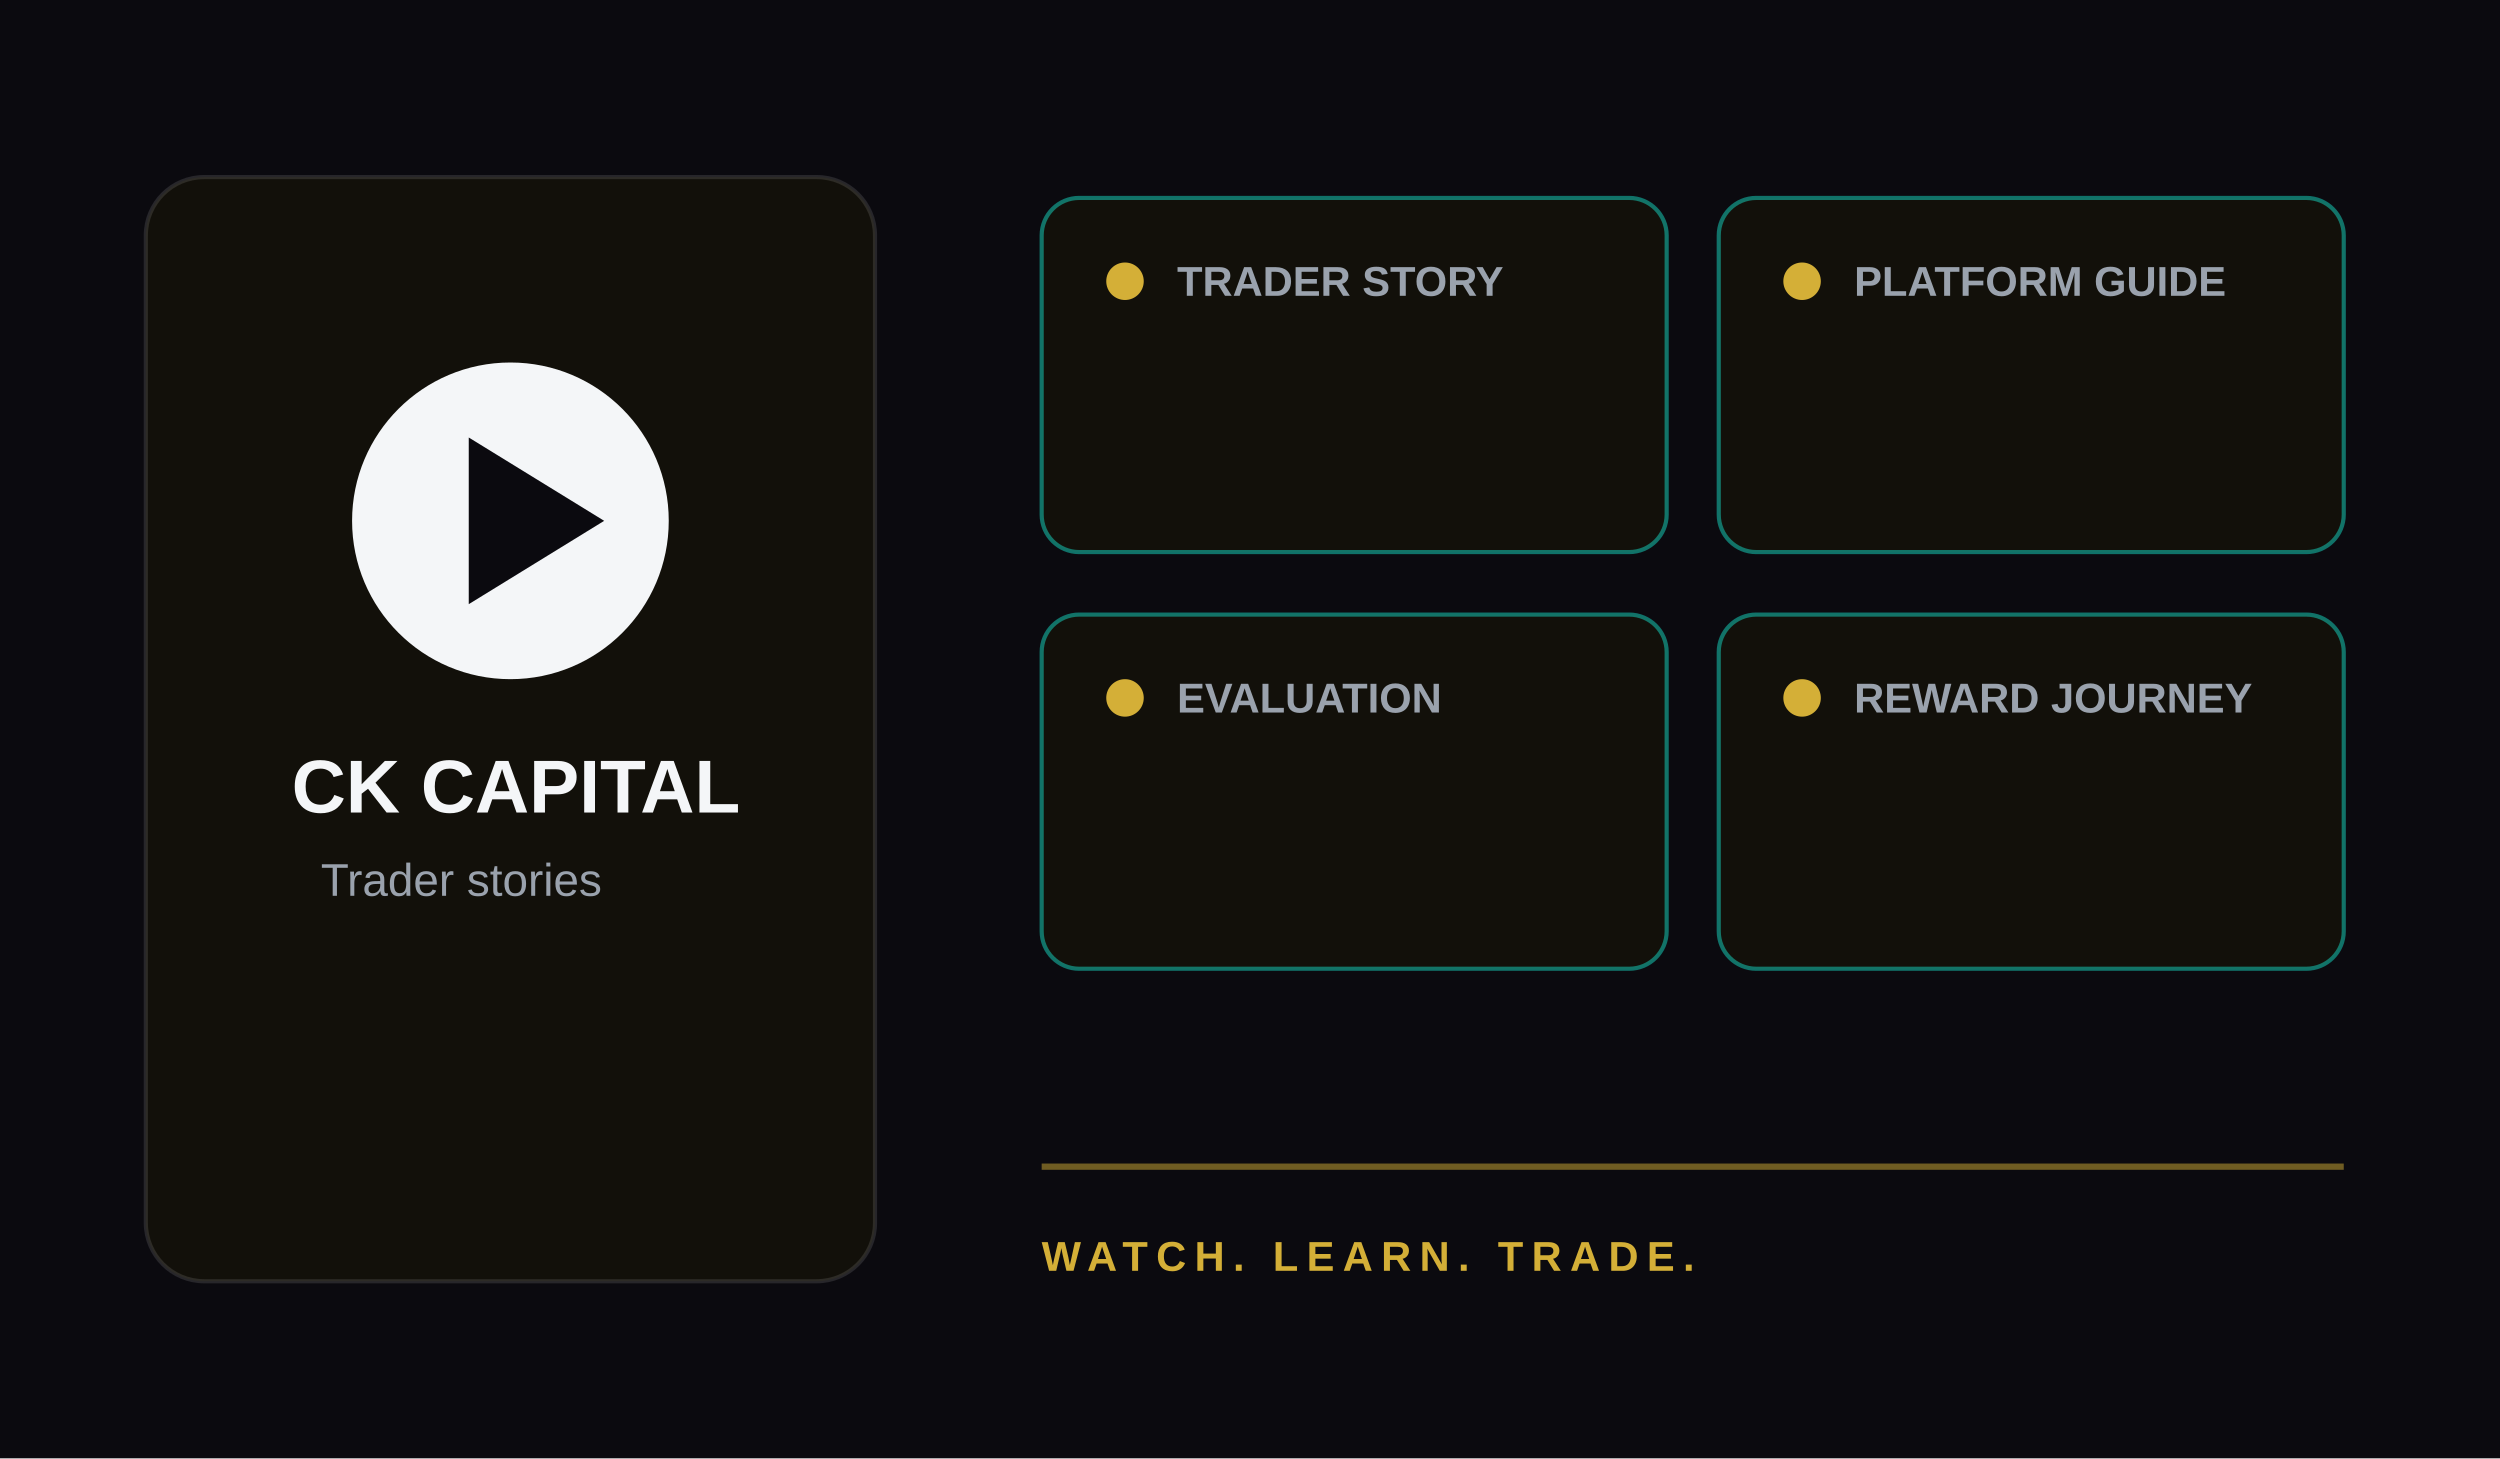
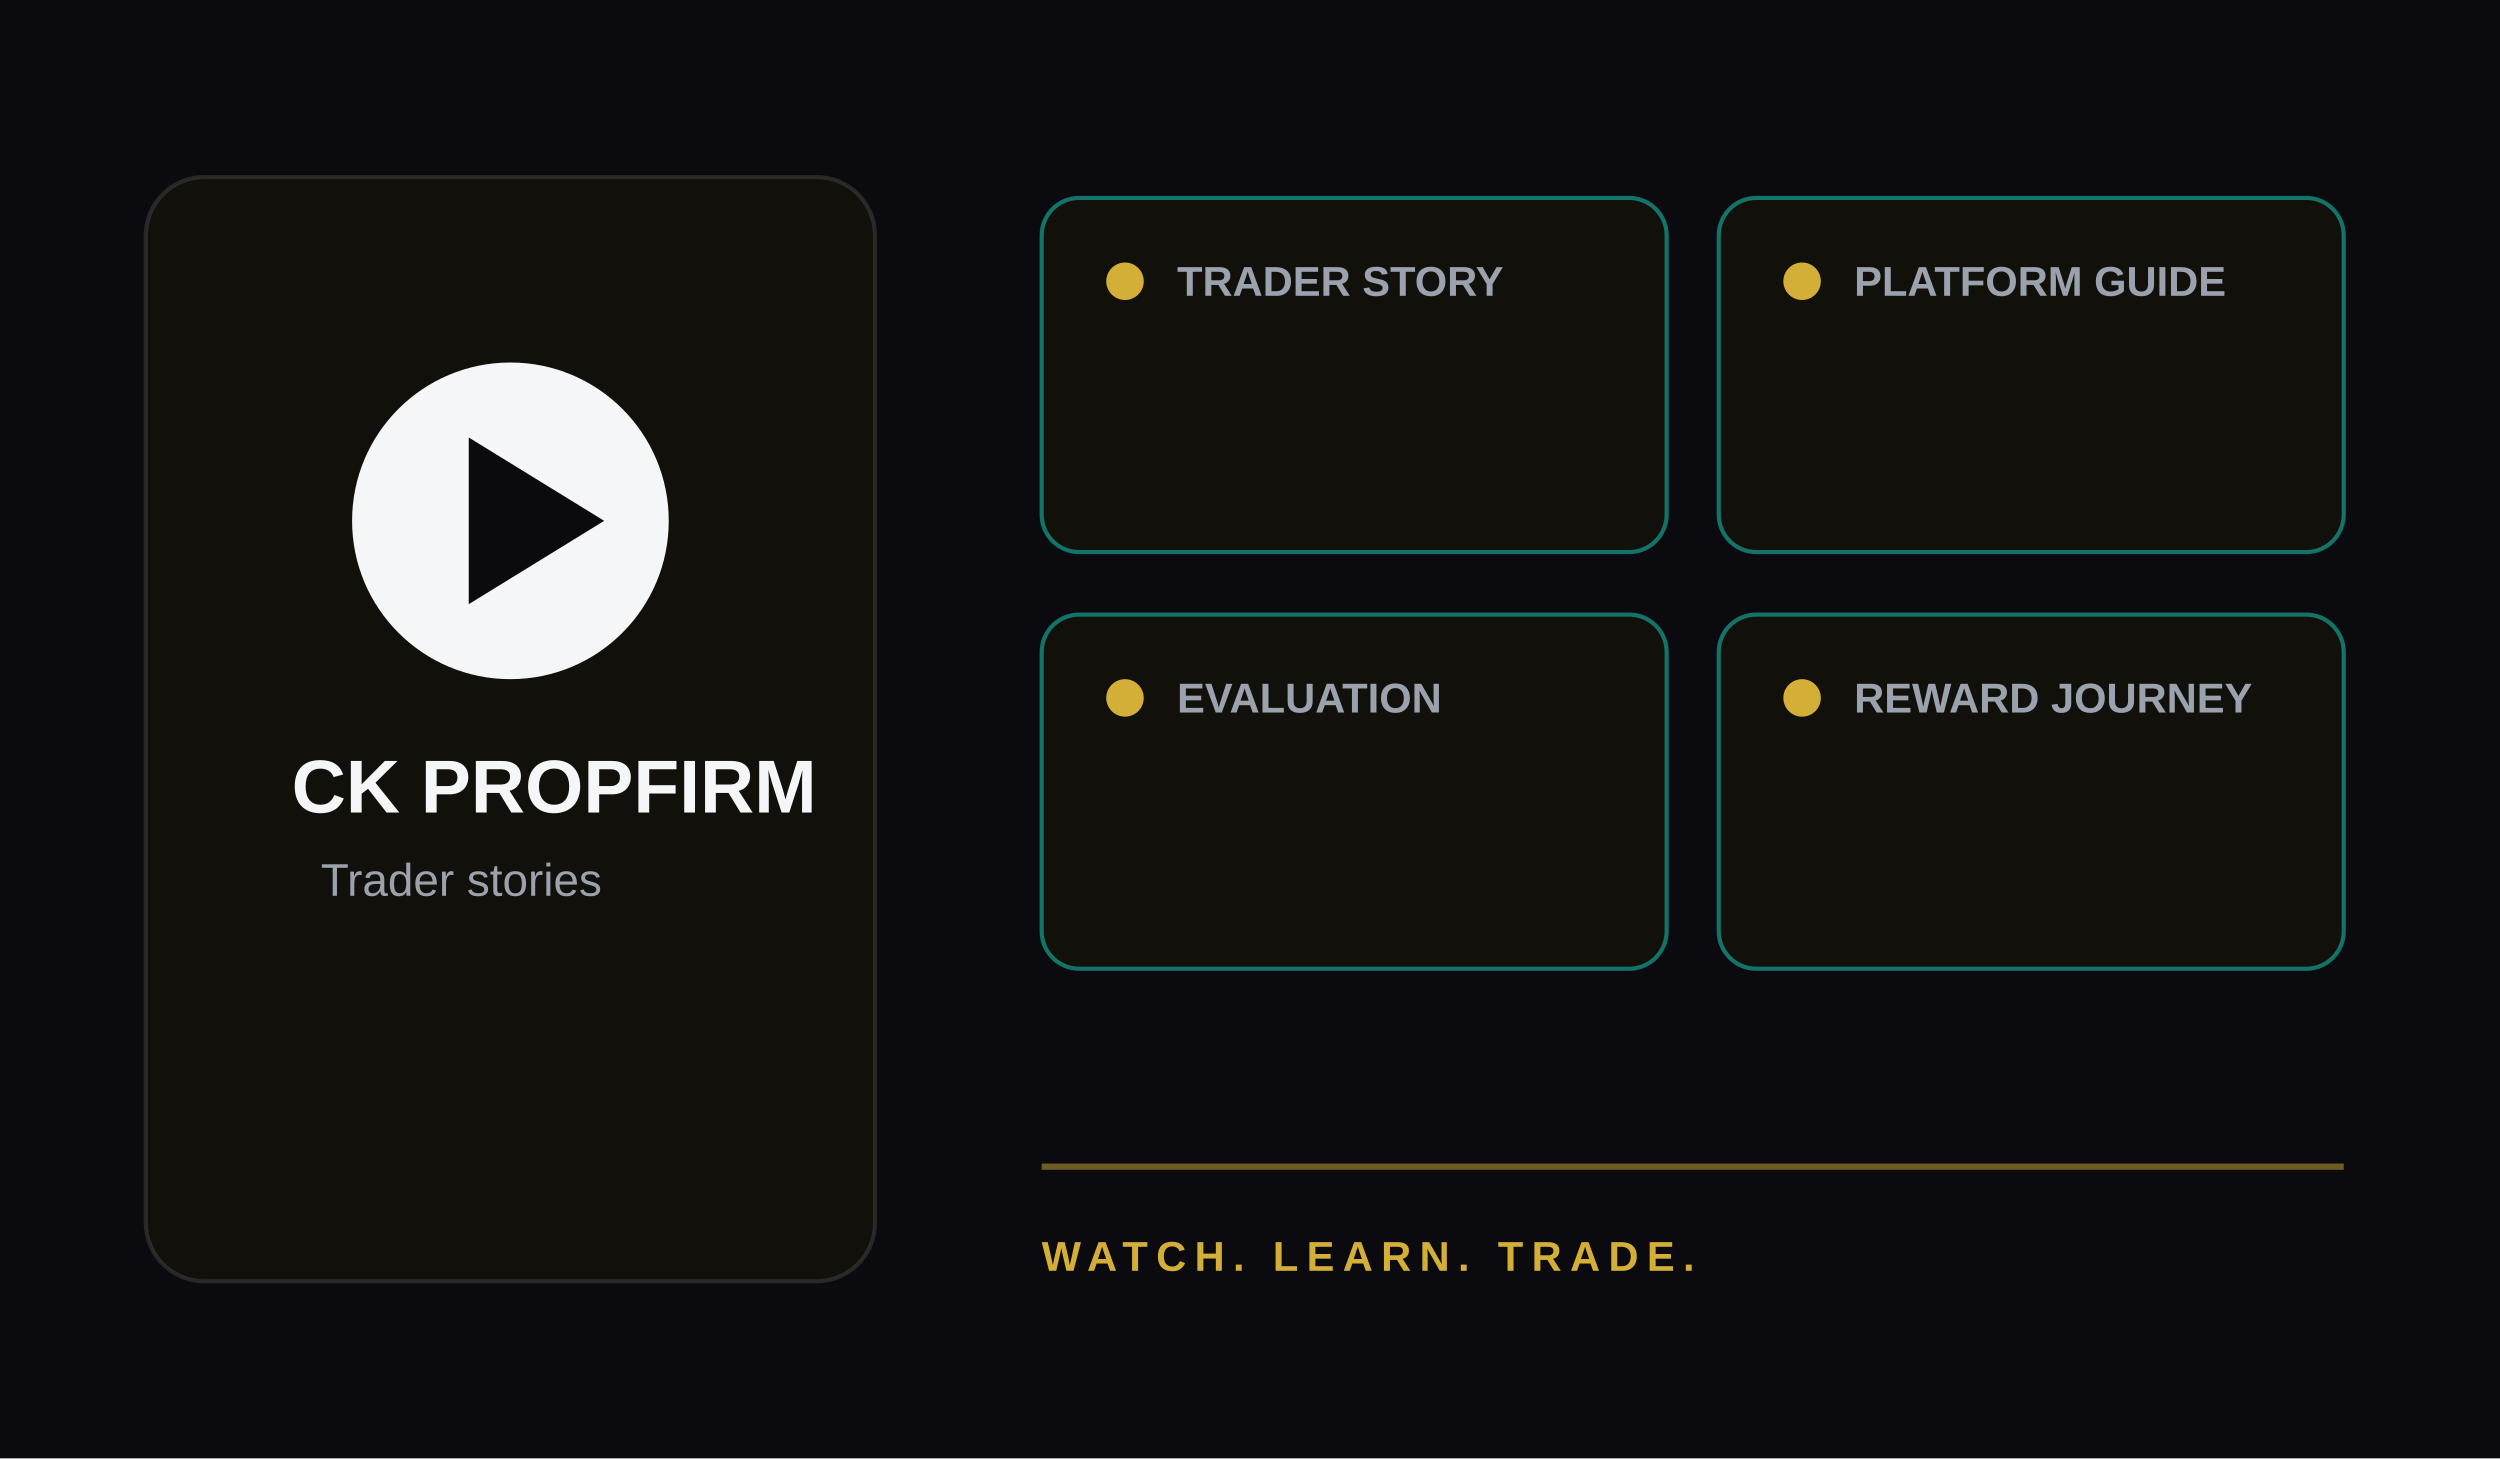
<svg xmlns="http://www.w3.org/2000/svg" viewBox="0 0 1200 700" role="img" aria-labelledby="title desc">
  <rect width="1200" height="700" fill="#0b0a0f" />
  <rect x="70" y="85" width="350" height="530" rx="28" fill="#12100a" stroke="#f4f6f8" stroke-opacity=".12" stroke-width="2" />
  <circle cx="245" cy="250" r="76" fill="#f4f6f8" />
  <path d="m225 210 65 40-65 40z" fill="#0b0a0f" />
-   <text x="140" y="390" fill="#f4f6f8" font-family="Arial, sans-serif" font-size="36" font-weight="700">CK CAPITAL</text>
+   <text x="140" y="390" fill="#f4f6f8" font-family="Arial, sans-serif" font-size="36" font-weight="700">CK PROPFIRM</text>
  <text x="154" y="430" fill="#9aa2ad" font-family="Arial, sans-serif" font-size="22">Trader stories</text>
  <g stroke="#14b8a6" stroke-opacity=".6" stroke-width="2">
    <rect x="500" y="95" width="300" height="170" rx="18" fill="#12100a" />
    <rect x="825" y="95" width="300" height="170" rx="18" fill="#12100a" />
    <rect x="500" y="295" width="300" height="170" rx="18" fill="#12100a" />
    <rect x="825" y="295" width="300" height="170" rx="18" fill="#12100a" />
  </g>
  <g fill="#d4af37">
    <circle cx="540" cy="135" r="9" />
    <circle cx="865" cy="135" r="9" />
    <circle cx="540" cy="335" r="9" />
    <circle cx="865" cy="335" r="9" />
  </g>
  <g fill="#9aa2ad" font-family="Arial, sans-serif" font-size="20" font-weight="700">
    <text x="565" y="142">TRADER STORY</text>
    <text x="890" y="142">PLATFORM GUIDE</text>
    <text x="565" y="342">EVALUATION</text>
    <text x="890" y="342">REWARD JOURNEY</text>
  </g>
  <path d="M500 560h625" stroke="#d4af37" stroke-opacity=".5" stroke-width="3" />
  <text x="500" y="610" fill="#d4af37" font-family="Arial, sans-serif" font-size="20" font-weight="700" letter-spacing="4">WATCH. LEARN. TRADE.</text>
</svg>
